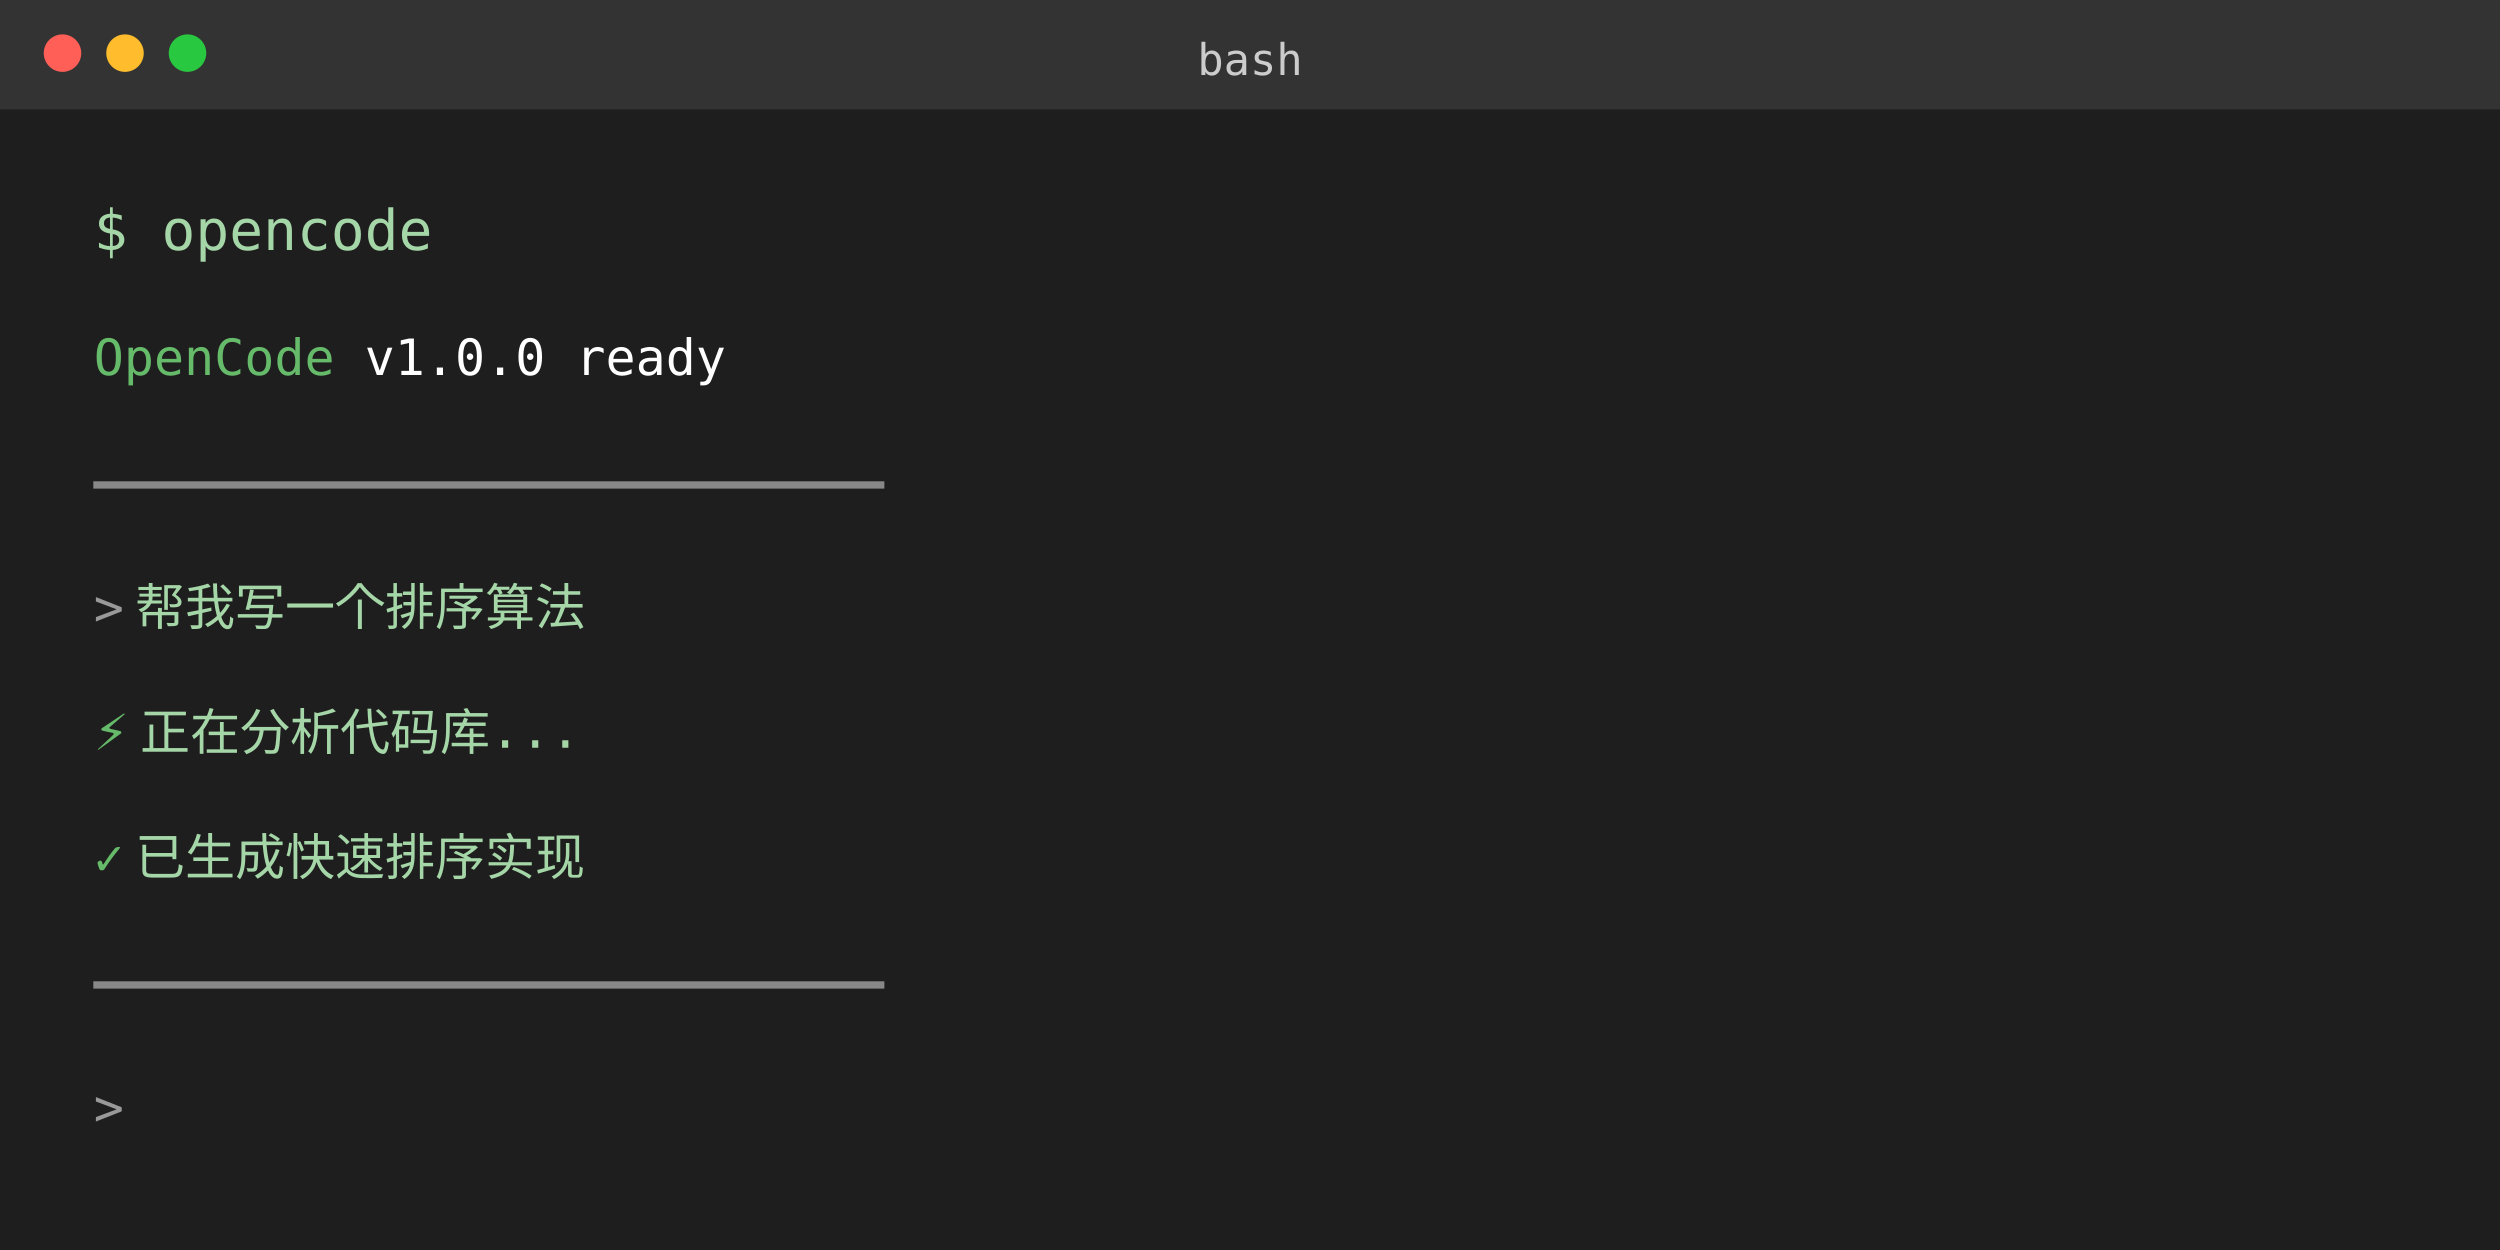
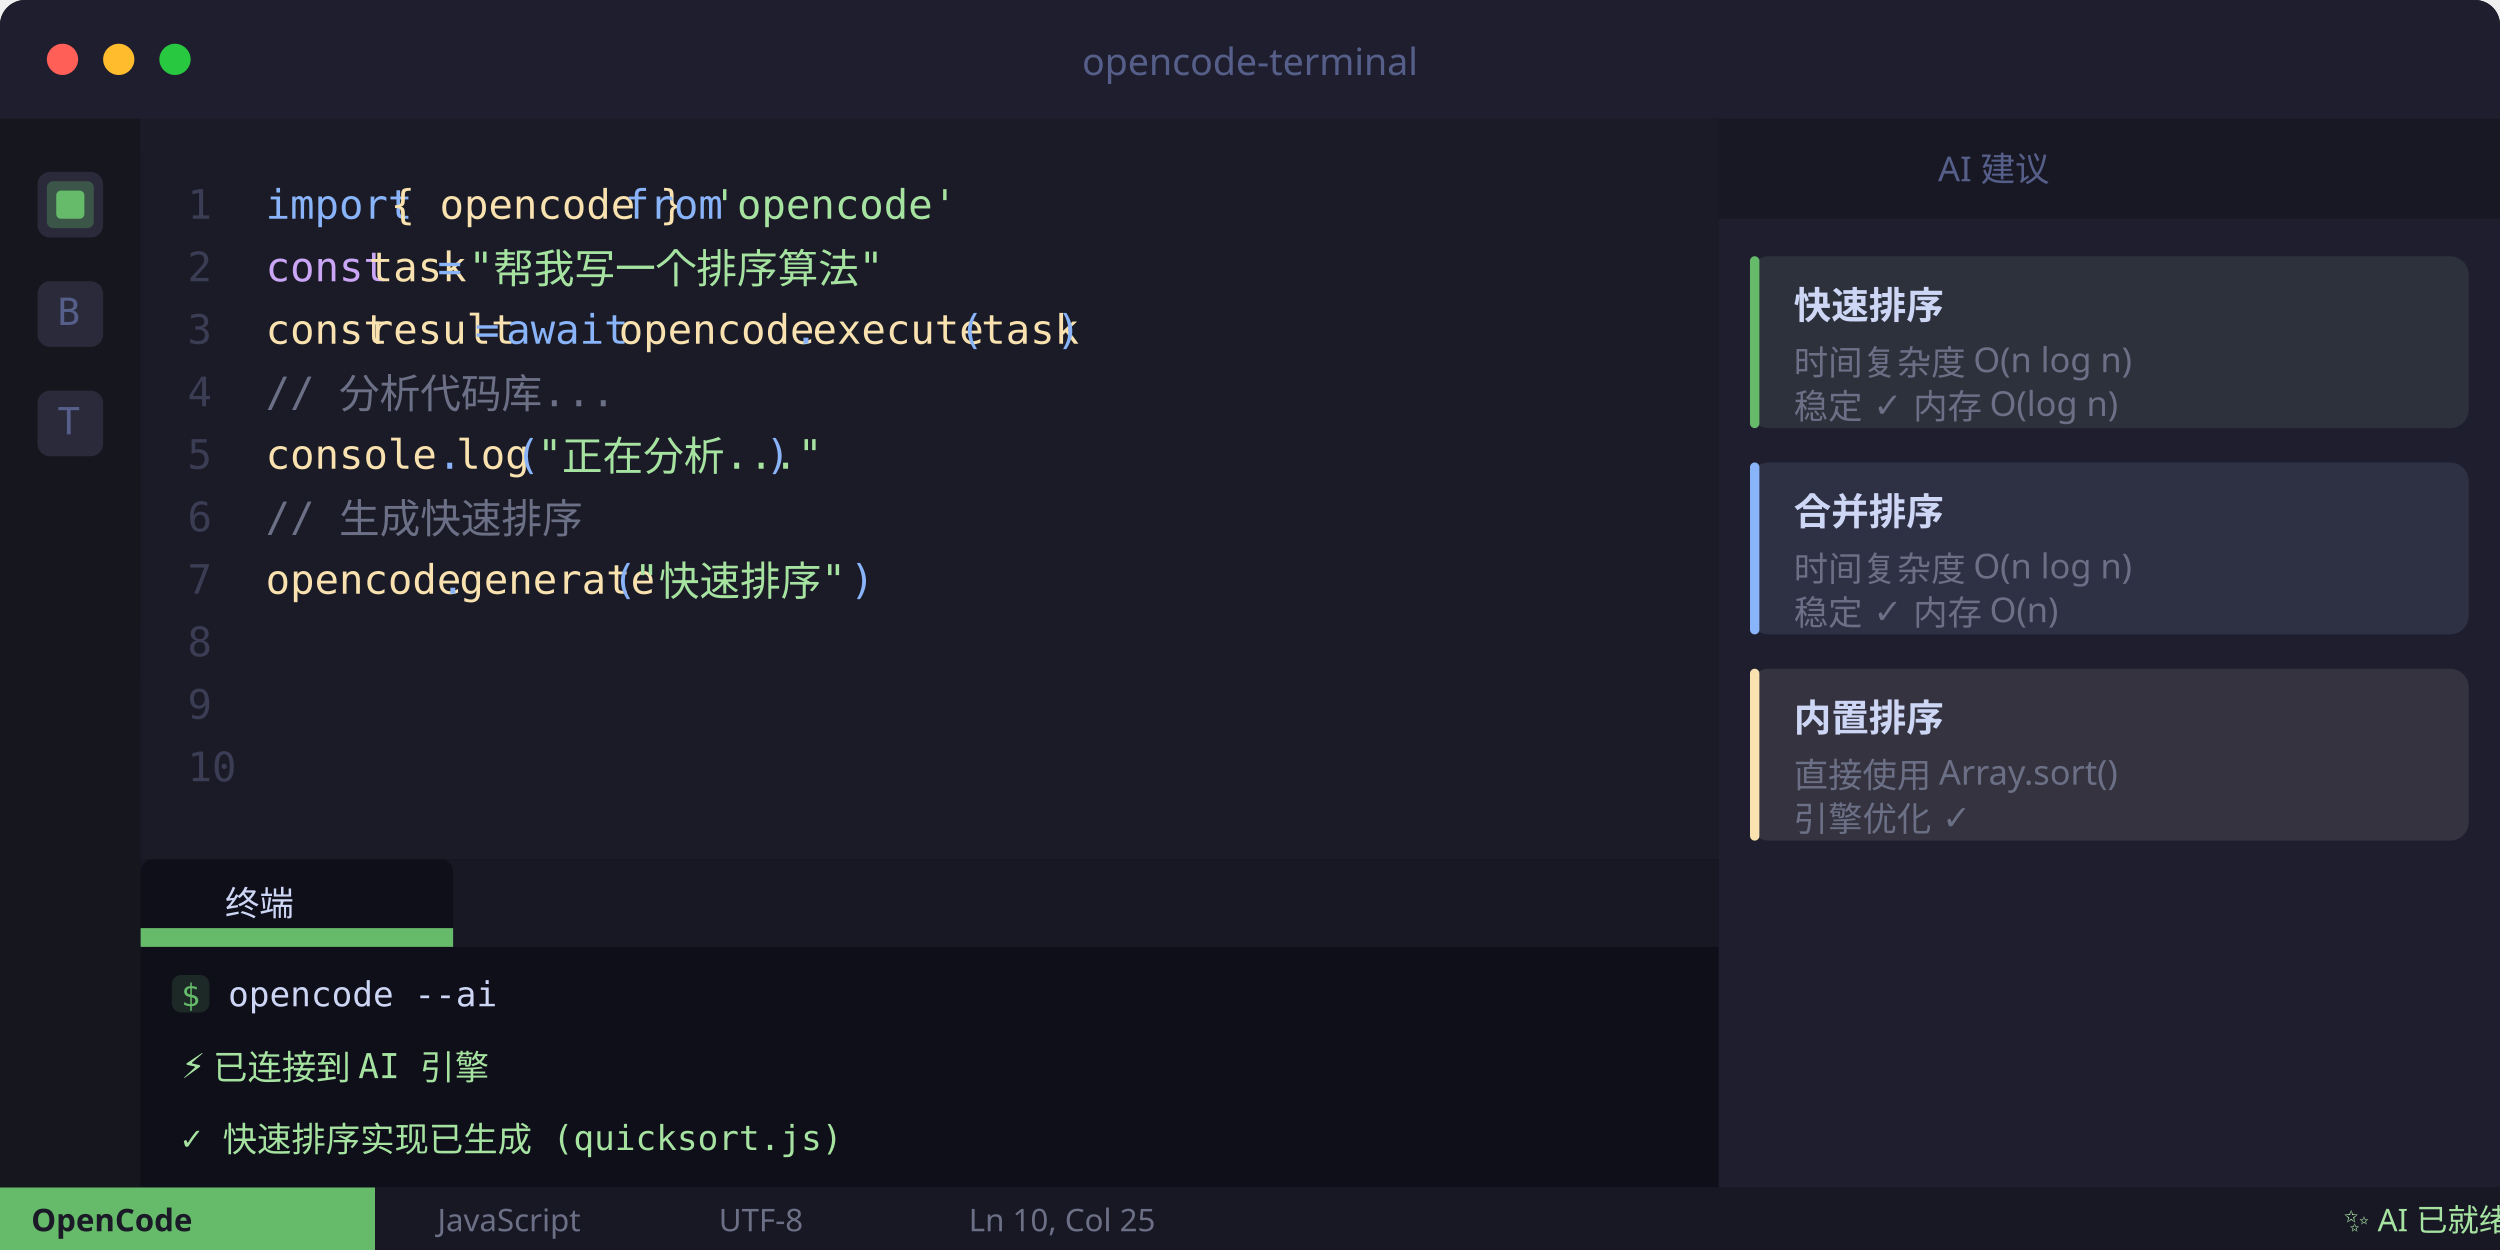
<svg xmlns="http://www.w3.org/2000/svg" width="800" height="400" viewBox="0 0 800 400">
-   <rect width="800" height="400" fill="#1e1e1e" />
-   <rect x="0" y="0" width="800" height="35" fill="#333" />
-   <circle cx="20" cy="17" r="6" fill="#ff5f57" />
-   <circle cx="40" cy="17" r="6" fill="#ffbd2e" />
-   <circle cx="60" cy="17" r="6" fill="#28c840" />
-   <text x="400" y="24" fill="#ccc" font-family="monospace" font-size="14" text-anchor="middle">bash</text>
-   <text x="30" y="80" fill="#a5d6a7" font-family="monospace" font-size="18">$ opencode</text>
-   <text x="30" y="120" fill="#fff" font-family="monospace" font-size="16">
-     <tspan fill="#66bb6a">OpenCode</tspan> v1.0.0 ready
-   </text>
-   <text x="30" y="160" fill="#888" font-family="monospace" font-size="14">━━━━━━━━━━━━━━━━━━━━━━━━━━━━━━</text>
-   <text x="30" y="200" fill="#a5d6a7" font-family="monospace" font-size="16">
-     <tspan fill="#999">&gt;</tspan> 帮我写一个排序算法
-   </text>
-   <text x="30" y="240" fill="#a5d6a7" font-family="monospace" font-size="16">
-     <tspan fill="#66bb6a">⚡</tspan> 正在分析代码库...
-   </text>
-   <text x="30" y="280" fill="#a5d6a7" font-family="monospace" font-size="16">
-     <tspan fill="#66bb6a">✓</tspan> 已生成快速排序实现
-   </text>
-   <text x="30" y="320" fill="#888" font-family="monospace" font-size="14">━━━━━━━━━━━━━━━━━━━━━━━━━━━━━━</text>
-   <text x="30" y="360" fill="#999" font-family="monospace" font-size="16">&gt;</text>
+   <defs>
+     <linearGradient id="bg" x1="0" y1="0" x2="0" y2="1">
+       <stop offset="0%" stop-color="#1a1b26" />
+       <stop offset="100%" stop-color="#0f0f1a" />
+     </linearGradient>
+     <linearGradient id="accent" x1="0" y1="0" x2="1" y2="0">
+       <stop offset="0%" stop-color="#66bb6a" />
+       <stop offset="100%" stop-color="#43a047" />
+     </linearGradient>
+   </defs>
+   <rect width="800" height="400" fill="url(#bg)" rx="8" />
+   <rect x="0" y="0" width="800" height="38" fill="#1e1e2e" rx="8" />
+   <rect x="0" y="30" width="800" height="8" fill="#1e1e2e" />
+   <circle cx="20" cy="19" r="5" fill="#ff5f57" />
+   <circle cx="38" cy="19" r="5" fill="#ffbd2e" />
+   <circle cx="56" cy="19" r="5" fill="#28c840" />
+   <text x="400" y="24" fill="#565f89" font-family="'Segoe UI', system-ui, sans-serif" font-size="12" text-anchor="middle" font-weight="500">opencode-terminal</text>
+   <rect x="0" y="38" width="45" height="362" fill="#16161e" />
+   <rect x="12" y="55" width="21" height="21" rx="4" fill="#2a2a3a" />
+   <rect x="15" y="58" width="15" height="15" rx="2" fill="#66bb6a" opacity="0.3" />
+   <rect x="18" y="61" width="9" height="9" rx="1.5" fill="#66bb6a" />
+   <rect x="12" y="90" width="21" height="21" rx="4" fill="#2a2a3a" />
+   <text x="22" y="104" fill="#565f89" font-family="monospace" font-size="12" text-anchor="middle">B</text>
+   <rect x="12" y="125" width="21" height="21" rx="4" fill="#2a2a3a" />
+   <text x="22" y="139" fill="#565f89" font-family="monospace" font-size="12" text-anchor="middle">T</text>
+   <rect x="45" y="38" width="505" height="240" fill="#1a1b26" />
+   <text x="60" y="70" fill="#3b3d54" font-family="monospace" font-size="13">1</text>
+   <text x="60" y="90" fill="#3b3d54" font-family="monospace" font-size="13">2</text>
+   <text x="60" y="110" fill="#3b3d54" font-family="monospace" font-size="13">3</text>
+   <text x="60" y="130" fill="#3b3d54" font-family="monospace" font-size="13">4</text>
+   <text x="60" y="150" fill="#3b3d54" font-family="monospace" font-size="13">5</text>
+   <text x="60" y="170" fill="#3b3d54" font-family="monospace" font-size="13">6</text>
+   <text x="60" y="190" fill="#3b3d54" font-family="monospace" font-size="13">7</text>
+   <text x="60" y="210" fill="#3b3d54" font-family="monospace" font-size="13">8</text>
+   <text x="60" y="230" fill="#3b3d54" font-family="monospace" font-size="13">9</text>
+   <text x="60" y="250" fill="#3b3d54" font-family="monospace" font-size="13">10</text>
+   <text x="85" y="70" fill="#89b4fa" font-family="monospace" font-size="13">import</text>
+   <text x="125" y="70" fill="#f9e2af" font-family="monospace" font-size="13">{ opencode }</text>
+   <text x="200" y="70" fill="#89b4fa" font-family="monospace" font-size="13">from</text>
+   <text x="228" y="70" fill="#a6e3a1" font-family="monospace" font-size="13">'opencode'</text>
+   <text x="85" y="90" fill="#cba6f7" font-family="monospace" font-size="13">const</text>
+   <text x="118" y="90" fill="#f9e2af" font-family="monospace" font-size="13">task</text>
+   <text x="140" y="90" fill="#89b4fa" font-family="monospace" font-size="13">=</text>
+   <text x="150" y="90" fill="#a6e3a1" font-family="monospace" font-size="13">"帮我写一个排序算法"</text>
+   <text x="85" y="110" fill="#f9e2af" font-family="monospace" font-size="13">const</text>
+   <text x="118" y="110" fill="#f9e2af" font-family="monospace" font-size="13">result</text>
+   <text x="152" y="110" fill="#89b4fa" font-family="monospace" font-size="13">=</text>
+   <text x="162" y="110" fill="#89b4fa" font-family="monospace" font-size="13">await</text>
+   <text x="198" y="110" fill="#f9e2af" font-family="monospace" font-size="13">opencode</text>
+   <text x="254" y="110" fill="#89b4fa" font-family="monospace" font-size="13">.</text>
+   <text x="260" y="110" fill="#f9e2af" font-family="monospace" font-size="13">execute</text>
+   <text x="307" y="110" fill="#89b4fa" font-family="monospace" font-size="13">(</text>
+   <text x="314" y="110" fill="#f9e2af" font-family="monospace" font-size="13">task</text>
+   <text x="338" y="110" fill="#89b4fa" font-family="monospace" font-size="13">)</text>
+   <text x="85" y="130" fill="#6c7086" font-family="monospace" font-size="13">// 分析代码库...</text>
+   <text x="85" y="150" fill="#f9e2af" font-family="monospace" font-size="13">console</text>
+   <text x="140" y="150" fill="#89b4fa" font-family="monospace" font-size="13">.</text>
+   <text x="146" y="150" fill="#f9e2af" font-family="monospace" font-size="13">log</text>
+   <text x="165" y="150" fill="#89b4fa" font-family="monospace" font-size="13">(</text>
+   <text x="172" y="150" fill="#a6e3a1" font-family="monospace" font-size="13">"正在分析..."</text>
+   <text x="245" y="150" fill="#89b4fa" font-family="monospace" font-size="13">)</text>
+   <text x="85" y="170" fill="#6c7086" font-family="monospace" font-size="13">// 生成快速排序</text>
+   <text x="85" y="190" fill="#f9e2af" font-family="monospace" font-size="13">opencode</text>
+   <text x="141" y="190" fill="#89b4fa" font-family="monospace" font-size="13">.</text>
+   <text x="147" y="190" fill="#f9e2af" font-family="monospace" font-size="13">generate</text>
+   <text x="196" y="190" fill="#89b4fa" font-family="monospace" font-size="13">(</text>
+   <text x="203" y="190" fill="#a6e3a1" font-family="monospace" font-size="13">"快速排序"</text>
+   <text x="272" y="190" fill="#89b4fa" font-family="monospace" font-size="13">)</text>
+   <rect x="45" y="275" width="505" height="125" fill="#0f0f1a" />
+   <rect x="45" y="275" width="505" height="28" fill="#181825" />
+   <rect x="45" y="275" width="100" height="28" fill="#0f0f1a" rx="4" />
+   <rect x="45" y="297" width="100" height="6" fill="#66bb6a" />
+   <text x="72" y="293" fill="#cdd6f4" font-family="monospace" font-size="11">终端</text>
+   <rect x="55" y="312" width="12" height="12" rx="3" fill="#66bb6a" opacity="0.15" />
+   <text x="58" y="322" fill="#66bb6a" font-family="monospace" font-size="10">$</text>
+   <text x="73" y="322" fill="#cdd6f4" font-family="monospace" font-size="11">opencode --ai</text>
+   <text x="58" y="345" fill="#a6e3a1" font-family="monospace" font-size="11">⚡ 已连接到 AI 引擎</text>
+   <text x="58" y="368" fill="#a6e3a1" font-family="monospace" font-size="11">✓ 快速排序实现已生成 (quicksort.js)</text>
+   <text x="58" y="391" fill="#66bb6a" font-family="monospace" font-size="10">$</text>
+   <rect x="72" y="384" width="8" height="14" fill="#66bb6a">
+     <animate attributeName="opacity" values="1;0;1" dur="1s" repeatCount="indefinite" />
+   </rect>
+   <rect x="550" y="38" width="250" height="362" fill="#1e1e2e" />
+   <rect x="550" y="38" width="250" height="32" fill="#181825" />
+   <text x="638" y="58" fill="#565f89" font-family="'Segoe UI', sans-serif" font-size="11" text-anchor="middle">AI 建议</text>
+   <rect x="560" y="82" width="230" height="55" rx="6" fill="#2a2a3a" />
+   <rect x="560" y="82" width="230" height="55" rx="6" fill="#66bb6a" opacity="0.05" />
+   <rect x="560" y="82" width="3" height="55" fill="#66bb6a" rx="1.5" />
+   <text x="574" y="102" fill="#cdd6f4" font-family="'Segoe UI', sans-serif" font-size="12" font-weight="600">快速排序</text>
+   <text x="574" y="120" fill="#6c7086" font-family="'Segoe UI', sans-serif" font-size="11">时间复杂度 O(n log n)</text>
+   <text x="574" y="134" fill="#6c7086" font-family="'Segoe UI', sans-serif" font-size="11">稳定 ✓  内存 O(log n)</text>
+   <rect x="560" y="148" width="230" height="55" rx="6" fill="#2a2a3a" />
+   <rect x="560" y="148" width="230" height="55" rx="6" fill="#89b4fa" opacity="0.05" />
+   <rect x="560" y="148" width="3" height="55" fill="#89b4fa" rx="1.5" />
+   <text x="574" y="168" fill="#cdd6f4" font-family="'Segoe UI', sans-serif" font-size="12" font-weight="600">合并排序</text>
+   <text x="574" y="186" fill="#6c7086" font-family="'Segoe UI', sans-serif" font-size="11">时间复杂度 O(n log n)</text>
+   <text x="574" y="200" fill="#6c7086" font-family="'Segoe UI', sans-serif" font-size="11">稳定 ✓  内存 O(n)</text>
+   <rect x="560" y="214" width="230" height="55" rx="6" fill="#2a2a3a" />
+   <rect x="560" y="214" width="230" height="55" rx="6" fill="#f9e2af" opacity="0.05" />
+   <rect x="560" y="214" width="3" height="55" fill="#f9e2af" rx="1.5" />
+   <text x="574" y="234" fill="#cdd6f4" font-family="'Segoe UI', sans-serif" font-size="12" font-weight="600">内置排序</text>
+   <text x="574" y="252" fill="#6c7086" font-family="'Segoe UI', sans-serif" font-size="11">直接使用 Array.sort()</text>
+   <text x="574" y="266" fill="#6c7086" font-family="'Segoe UI', sans-serif" font-size="11">引擎优化 ✓</text>
+   <rect x="0" y="380" width="800" height="20" fill="#181825" rx="0" />
+   <rect x="0" y="380" width="800" height="20" fill="#181825" />
+   <rect x="0" y="380" width="120" height="20" fill="#66bb6a" />
+   <text x="10" y="394" fill="#1a1b26" font-family="'Segoe UI', sans-serif" font-size="10" font-weight="700">OpenCode</text>
+   <text x="140" y="394" fill="#6c7086" font-family="'Segoe UI', sans-serif" font-size="10">JavaScript</text>
+   <text x="230" y="394" fill="#6c7086" font-family="'Segoe UI', sans-serif" font-size="10">UTF-8</text>
+   <text x="310" y="394" fill="#6c7086" font-family="'Segoe UI', sans-serif" font-size="10">Ln 10, Col 25</text>
+   <text x="750" y="394" fill="#a6e3a1" font-family="'Segoe UI', sans-serif" font-size="10">✨ AI 已就绪</text>
</svg>
